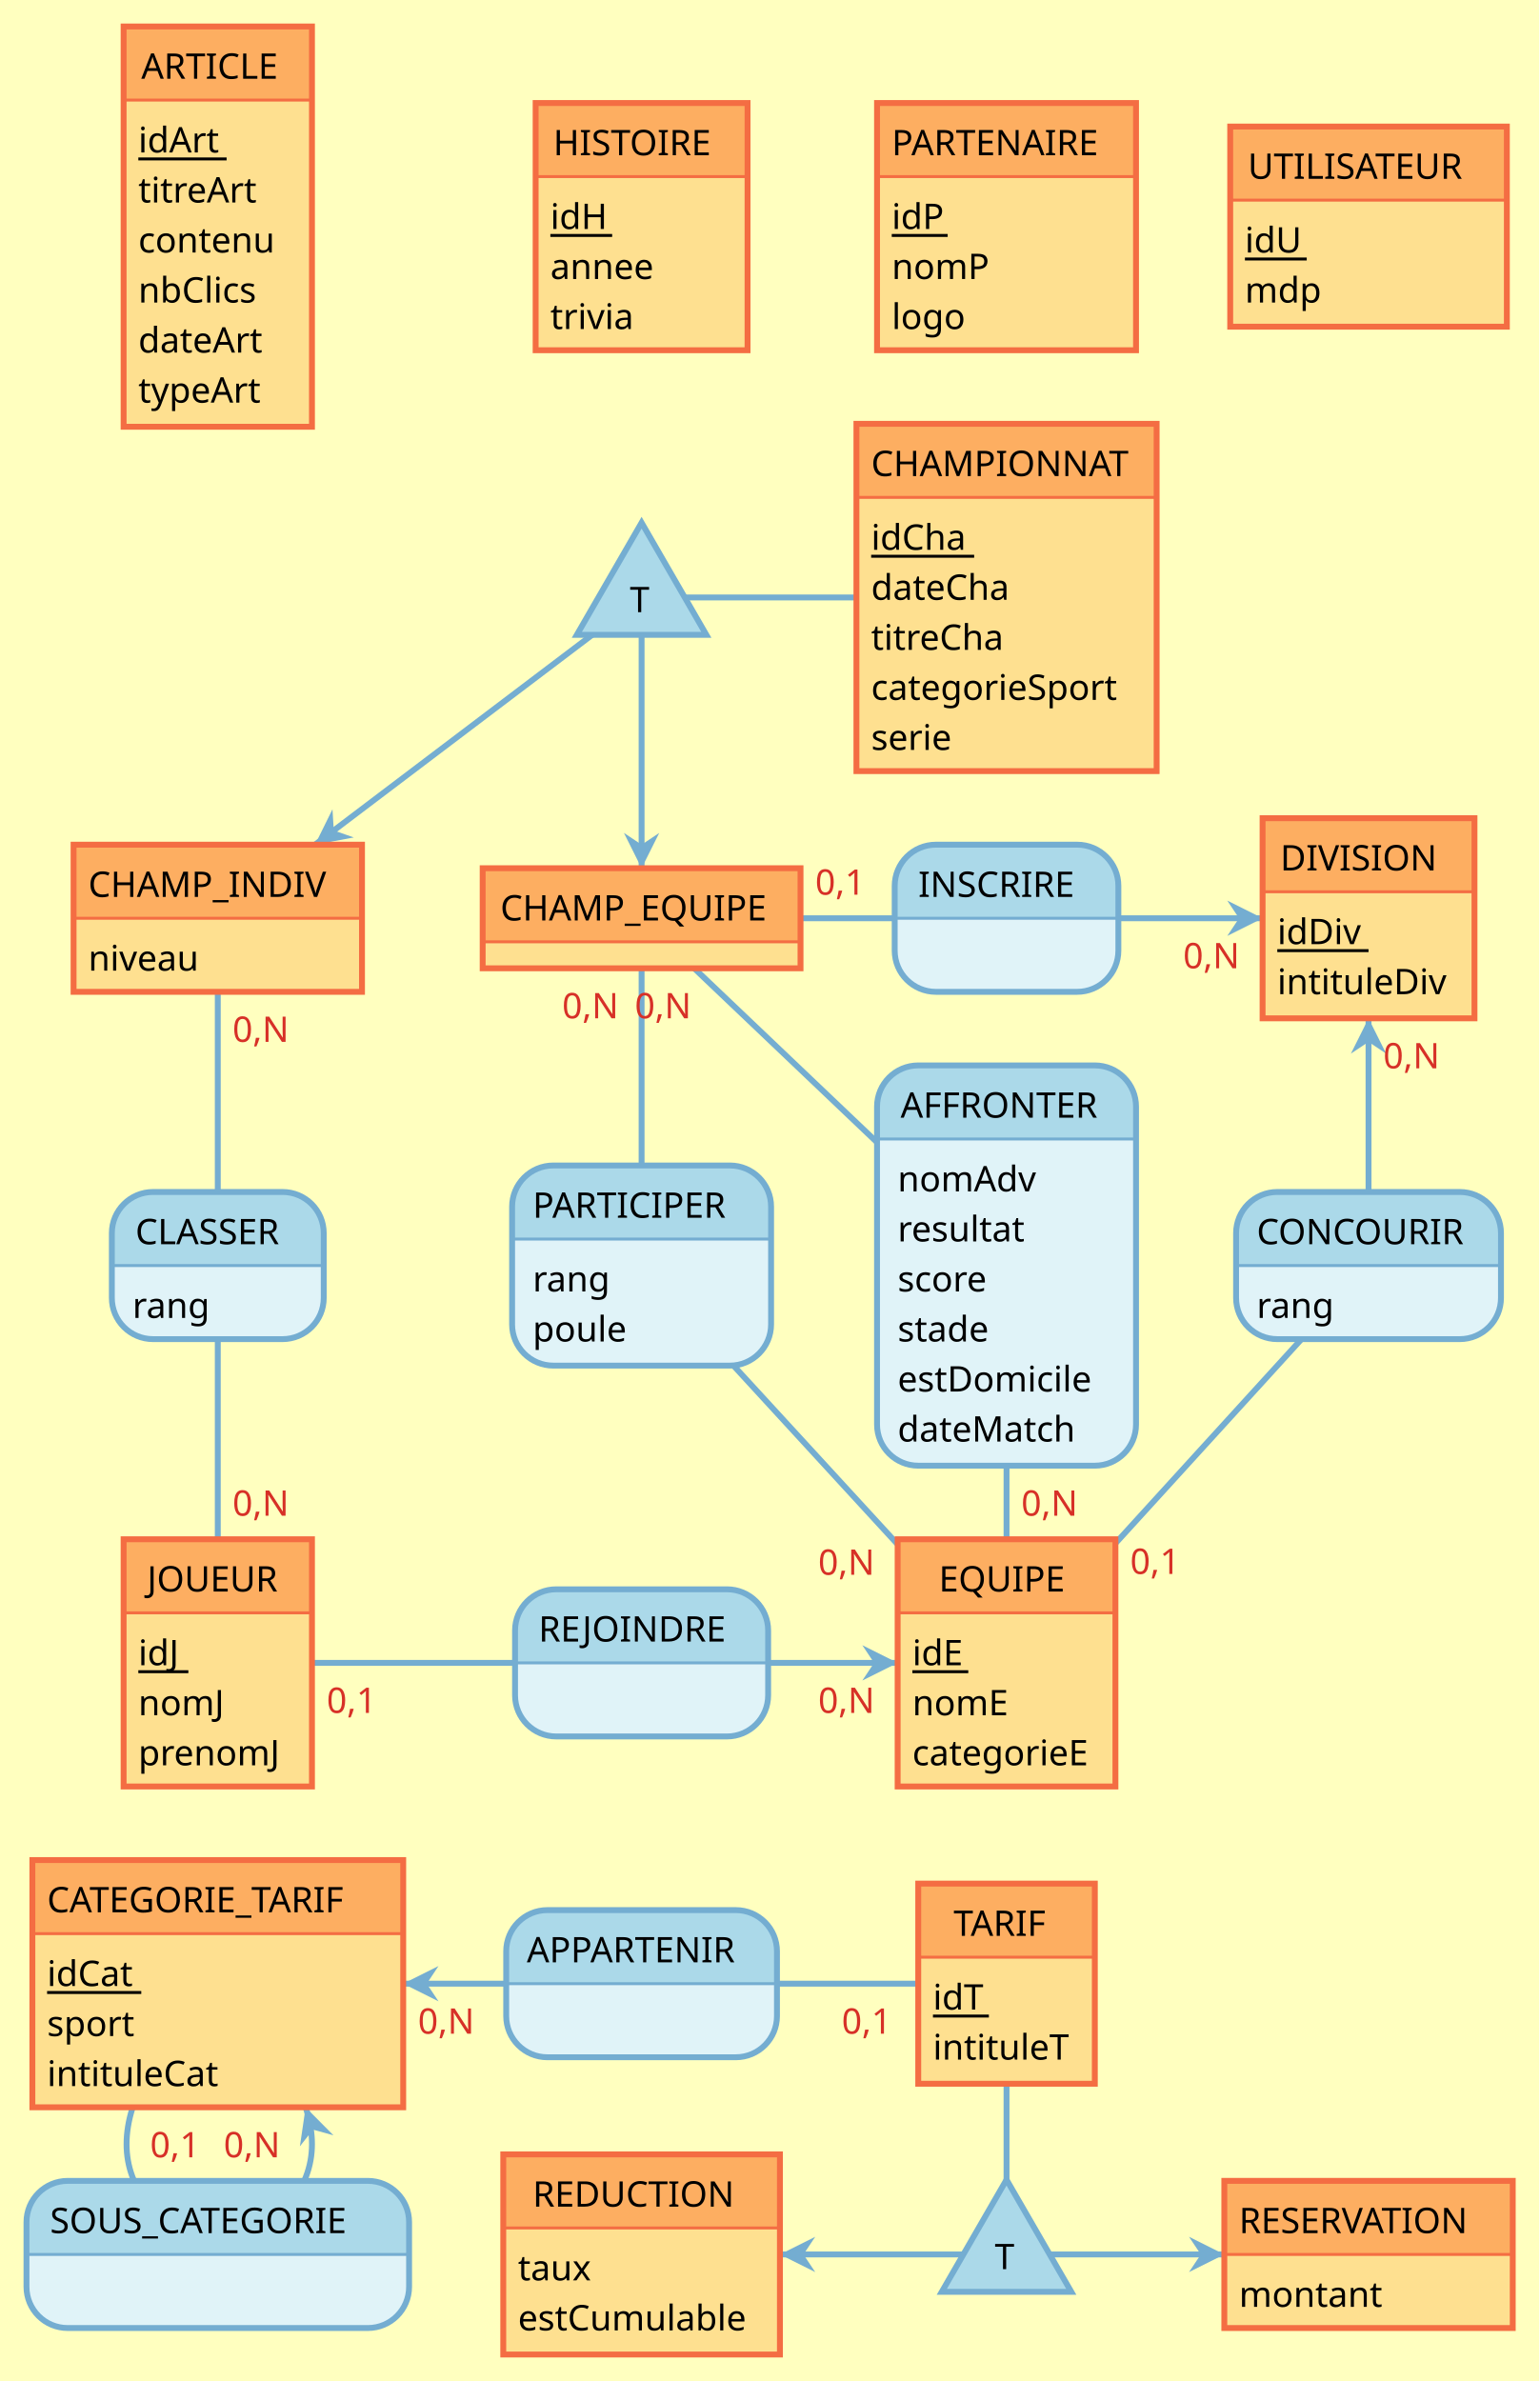
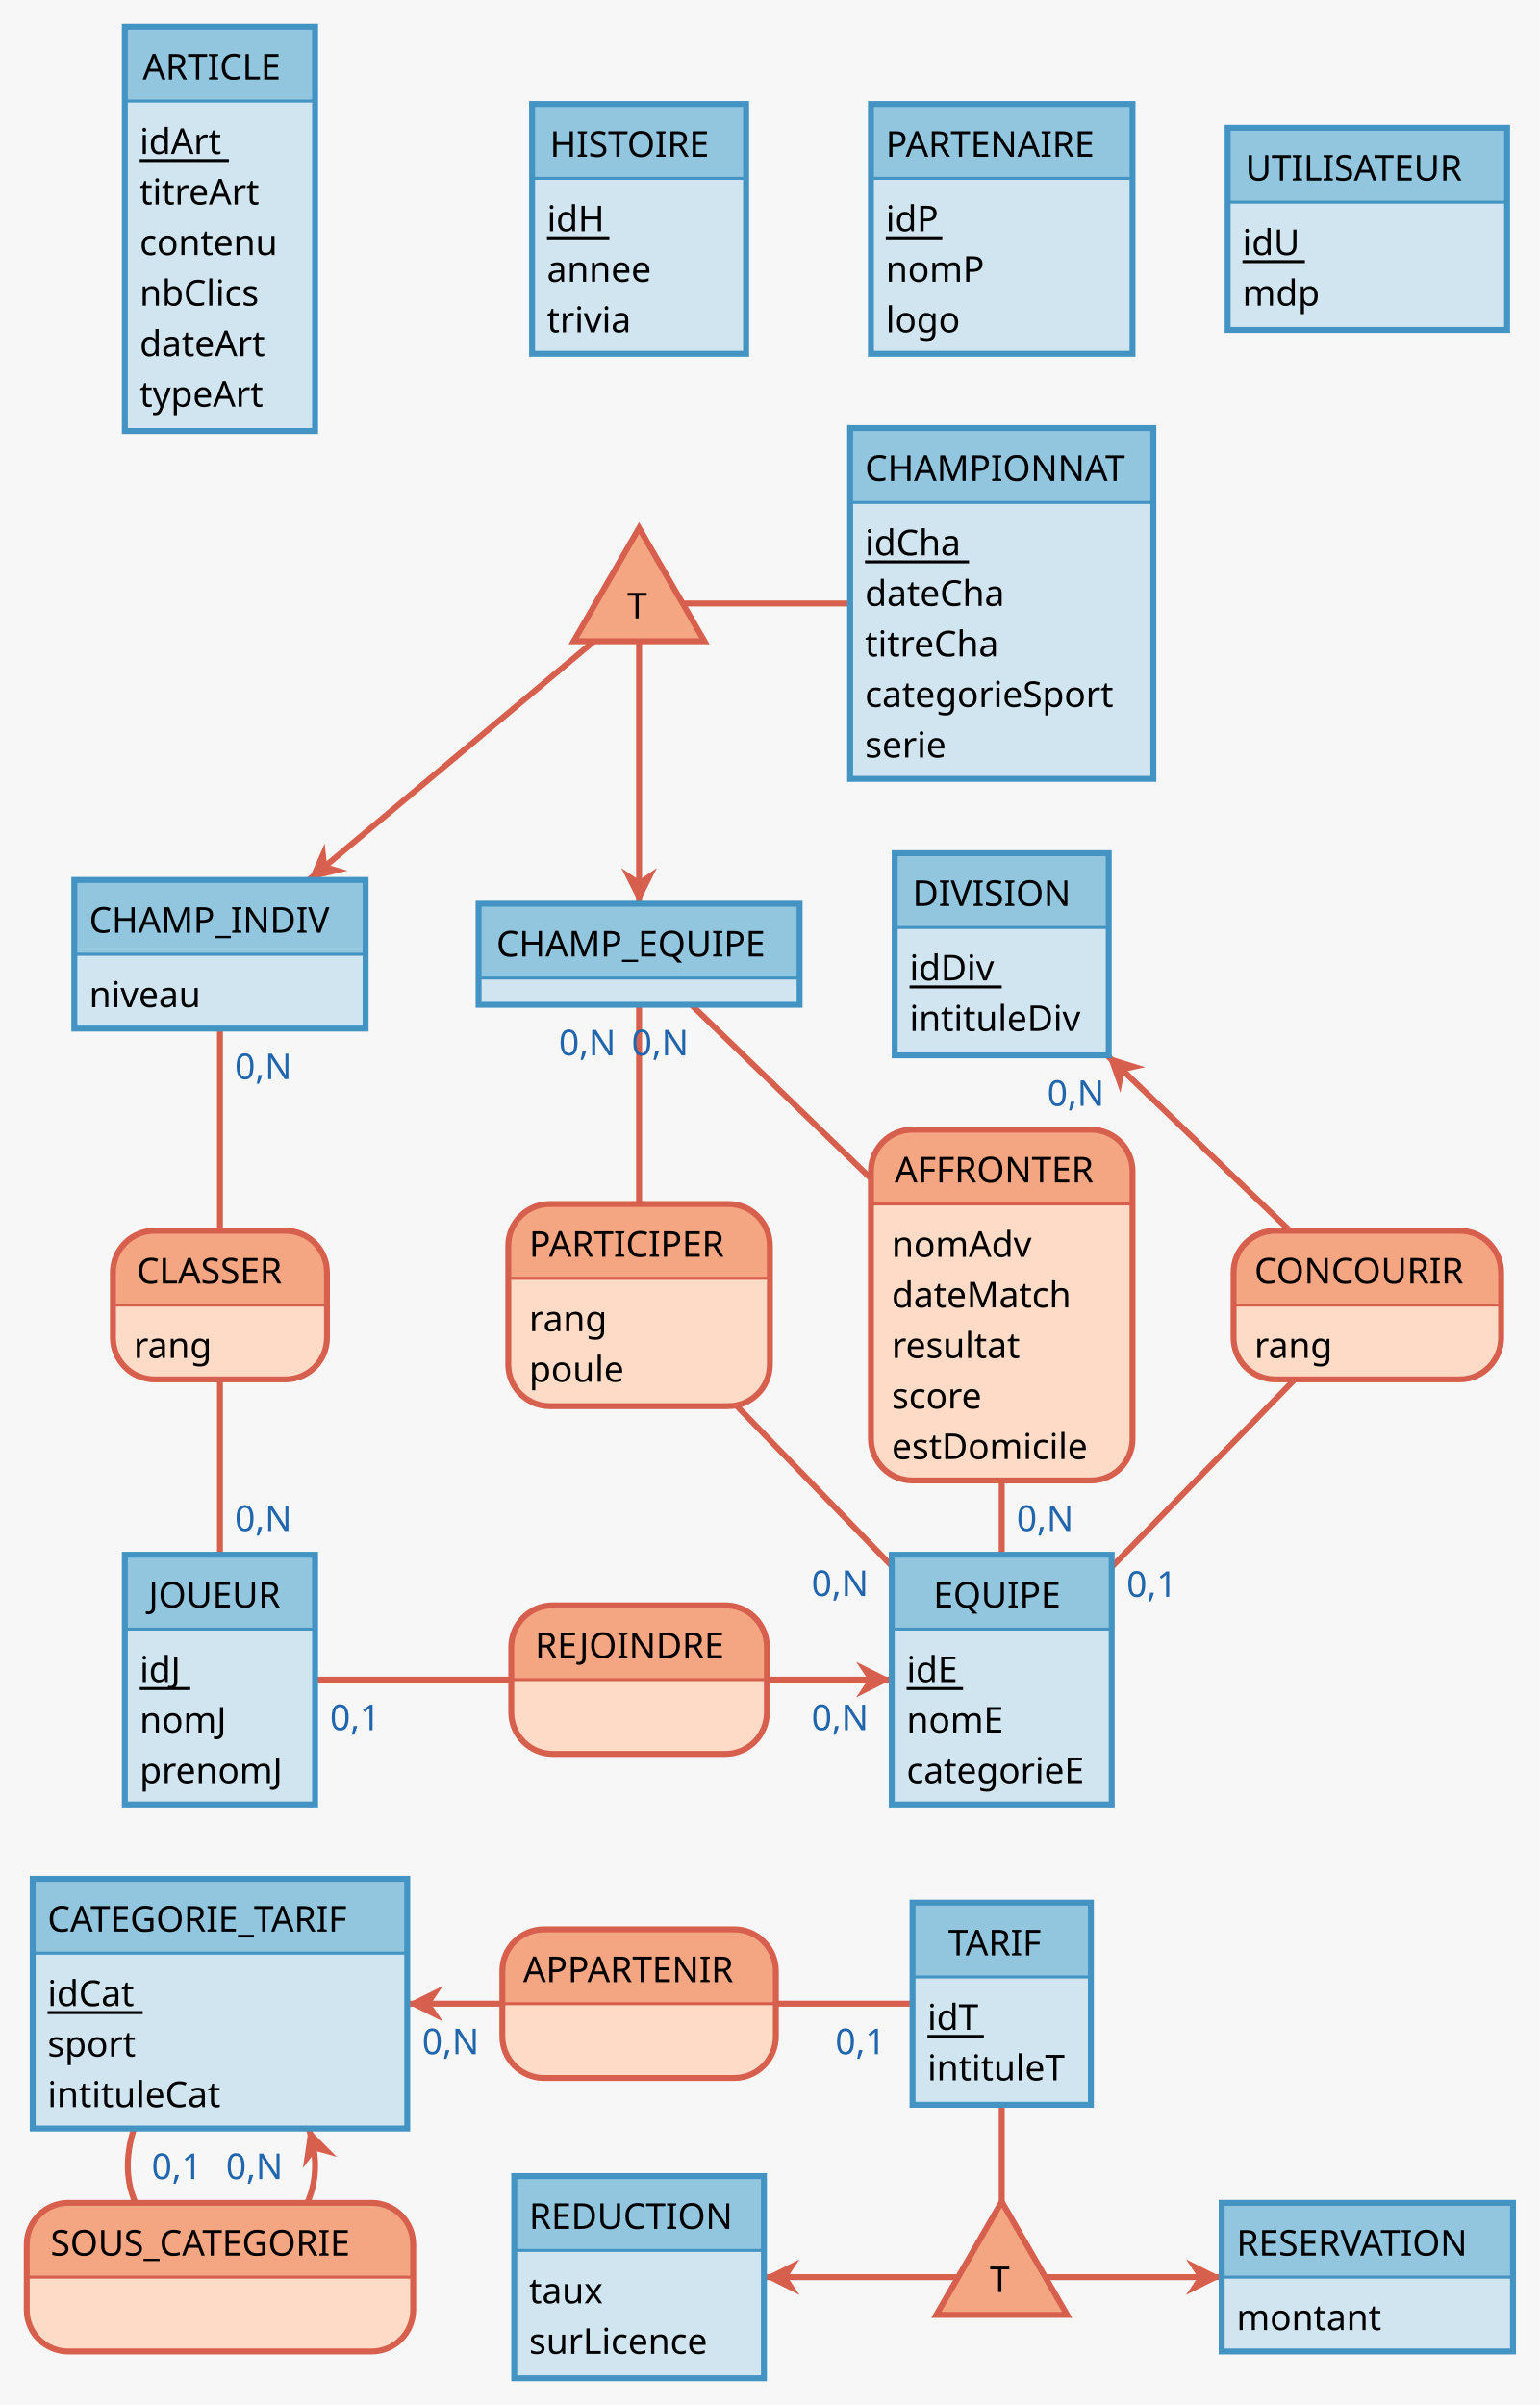
- <svg xmlns="http://www.w3.org/2000/svg" width="523" height="809" viewBox="0 0 523 809">
-   <rect x="0" y="0" width="523" height="809" fill="#ffffbf" stroke="none" stroke-width="0" />
-   <g>
-     <line x1="342" y1="203" x2="218" y2="203" stroke="#74add1" stroke-width="2" />
-     <line x1="74" y1="312" x2="218" y2="203" stroke="#74add1" stroke-width="2" />
-     <polygon points="107.03 287 112.97 274.97 113.41 282.17 120.22 284.54" fill="#74add1" stroke-width="0" />
-     <line x1="218" y1="312" x2="218" y2="203" stroke="#74add1" stroke-width="2" />
-     <polygon points="218 295 212 283 218 287 224 283" fill="#74add1" stroke-width="0" />
-     <g>
-       <polygon points="218 177.6 196 215.7 240 215.7" stroke="#74add1" stroke-width="2" fill="#abd9e9" />
-       <text x="214" y="208" fill="#000000" font-family="Verdana" font-size="12">T</text>
-     </g>
-   </g>
-   <g>
-     <line x1="342" y1="674" x2="342" y2="766" stroke="#74add1" stroke-width="2" />
-     <line x1="218" y1="766" x2="342" y2="766" stroke="#74add1" stroke-width="2" />
-     <polygon points="265 766 277 760 273 766 277 772" fill="#74add1" stroke-width="0" />
-     <line x1="465" y1="766" x2="342" y2="766" stroke="#74add1" stroke-width="2" />
-     <polygon points="416 766 404 772 408 766 404 760" fill="#74add1" stroke-width="0" />
-     <g>
-       <polygon points="342 740.6 320 778.7 364 778.7" stroke="#74add1" stroke-width="2" fill="#abd9e9" />
-       <text x="338" y="771" fill="#000000" font-family="Verdana" font-size="12">T</text>
-     </g>
-   </g>
-   <g>
-     <line x1="218" y1="312" x2="342" y2="312" stroke="#74add1" stroke-width="2" />
-     <line x1="465" y1="312" x2="342" y2="312" stroke="#74add1" stroke-width="2" />
-     <polygon points="429 312 417 318 421 312 417 306" fill="#74add1" stroke-width="0" />
-     <g>
-       <path d="M366 287 a14 14 90 0 1 14 14 V312 h-76 V301 a14 14 90 0 1 14 -14" fill="#abd9e9" stroke="#abd9e9" stroke-width="0" />
-       <path d="M380 312 v11 a14 14 90 0 1 -14 14 H318 a14 14 90 0 1 -14 -14 V312 H76" fill="#e0f3f8" stroke="#e0f3f8" stroke-width="0" />
-       <rect x="304" y="287" width="76" height="50" fill="none" rx="14" stroke="#74add1" stroke-width="2" />
-       <line x1="304" y1="312" x2="380" y2="312" stroke="#74add1" stroke-width="1" />
-       <text x="312" y="304.75" fill="#000000" font-family="Verdana" font-size="12">INSCRIRE</text>
-     </g>
-     <text x="277" y="304" fill="#d73027" font-family="Verdana" font-size="12">0,1</text>
-     <text x="402" y="329" fill="#d73027" font-family="Verdana" font-size="12">0,N</text>
-   </g>
-   <g>
-     <line x1="74" y1="312" x2="74" y2="430" stroke="#74add1" stroke-width="2" />
-     <line x1="74" y1="565" x2="74" y2="430" stroke="#74add1" stroke-width="2" />
-     <g>
-       <path d="M96 405 a14 14 90 0 1 14 14 V430 h-72 V419 a14 14 90 0 1 14 -14" fill="#abd9e9" stroke="#abd9e9" stroke-width="0" />
-       <path d="M110 430 v11 a14 14 90 0 1 -14 14 H52 a14 14 90 0 1 -14 -14 V430 H72" fill="#e0f3f8" stroke="#e0f3f8" stroke-width="0" />
-       <rect x="38" y="405" width="72" height="50" fill="none" rx="14" stroke="#74add1" stroke-width="2" />
-       <line x1="38" y1="430" x2="110" y2="430" stroke="#74add1" stroke-width="1" />
-       <text x="46" y="422.75" fill="#000000" font-family="Verdana" font-size="12">CLASSER</text>
-       <text x="45" y="447.8" fill="#000000" font-family="Verdana" font-size="12">rang</text>
-     </g>
-     <text x="79" y="354" fill="#d73027" font-family="Verdana" font-size="12">0,N</text>
-     <text x="79" y="515" fill="#d73027" font-family="Verdana" font-size="12">0,N</text>
-   </g>
-   <g>
-     <line x1="218" y1="312" x2="218" y2="430" stroke="#74add1" stroke-width="2" />
-     <line x1="342" y1="565" x2="218" y2="430" stroke="#74add1" stroke-width="2" />
-     <g>
-       <path d="M248 396 a14 14 90 0 1 14 14 V421 h-88 V410 a14 14 90 0 1 14 -14" fill="#abd9e9" stroke="#abd9e9" stroke-width="0" />
-       <path d="M262 421 v29 a14 14 90 0 1 -14 14 H188 a14 14 90 0 1 -14 -14 V421 H88" fill="#e0f3f8" stroke="#e0f3f8" stroke-width="0" />
-       <rect x="174" y="396" width="88" height="68" fill="none" rx="14" stroke="#74add1" stroke-width="2" />
-       <line x1="174" y1="421" x2="262" y2="421" stroke="#74add1" stroke-width="1" />
-       <text x="181" y="413.75" fill="#000000" font-family="Verdana" font-size="12">PARTICIPER</text>
-       <text x="181" y="438.8" fill="#000000" font-family="Verdana" font-size="12">rang</text>
-       <text x="181" y="455.8" fill="#000000" font-family="Verdana" font-size="12">poule</text>
-     </g>
-     <text x="191" y="346" fill="#d73027" font-family="Verdana" font-size="12">0,N</text>
-     <text x="278" y="535.07" fill="#d73027" font-family="Verdana" font-size="12">0,N</text>
-   </g>
-   <g>
-     <line x1="218" y1="312" x2="342" y2="430" stroke="#74add1" stroke-width="2" />
-     <line x1="342" y1="565" x2="342" y2="430" stroke="#74add1" stroke-width="2" />
-     <g>
-       <path d="M372 362 a14 14 90 0 1 14 14 V387 h-88 V376 a14 14 90 0 1 14 -14" fill="#abd9e9" stroke="#abd9e9" stroke-width="0" />
-       <path d="M386 387 v97 a14 14 90 0 1 -14 14 H312 a14 14 90 0 1 -14 -14 V387 H88" fill="#e0f3f8" stroke="#e0f3f8" stroke-width="0" />
-       <rect x="298" y="362" width="88" height="136" fill="none" rx="14" stroke="#74add1" stroke-width="2" />
-       <line x1="298" y1="387" x2="386" y2="387" stroke="#74add1" stroke-width="1" />
-       <text x="306" y="379.75" fill="#000000" font-family="Verdana" font-size="12">AFFRONTER</text>
-       <text x="305" y="404.8" fill="#000000" font-family="Verdana" font-size="12">nomAdv</text>
-       <text x="305" y="421.8" fill="#000000" font-family="Verdana" font-size="12">resultat</text>
-       <text x="305" y="438.8" fill="#000000" font-family="Verdana" font-size="12">score</text>
-       <text x="305" y="455.8" fill="#000000" font-family="Verdana" font-size="12">stade</text>
-       <text x="305" y="472.8" fill="#000000" font-family="Verdana" font-size="12">estDomicile</text>
-       <text x="305" y="489.8" fill="#000000" font-family="Verdana" font-size="12">dateMatch</text>
-     </g>
-     <text x="215.69" y="346" fill="#d73027" font-family="Verdana" font-size="12">0,N</text>
-     <text x="347" y="515" fill="#d73027" font-family="Verdana" font-size="12">0,N</text>
-   </g>
-   <g>
-     <line x1="342" y1="565" x2="465" y2="430" stroke="#74add1" stroke-width="2" />
-     <line x1="465" y1="312" x2="465" y2="430" stroke="#74add1" stroke-width="2" />
-     <polygon points="465 346 471 358 465 354 459 358" fill="#74add1" stroke-width="0" />
-     <g>
-       <path d="M496 405 a14 14 90 0 1 14 14 V430 h-90 V419 a14 14 90 0 1 14 -14" fill="#abd9e9" stroke="#abd9e9" stroke-width="0" />
-       <path d="M510 430 v11 a14 14 90 0 1 -14 14 H434 a14 14 90 0 1 -14 -14 V430 H90" fill="#e0f3f8" stroke="#e0f3f8" stroke-width="0" />
-       <rect x="420" y="405" width="90" height="50" fill="none" rx="14" stroke="#74add1" stroke-width="2" />
-       <line x1="420" y1="430" x2="510" y2="430" stroke="#74add1" stroke-width="1" />
-       <text x="427" y="422.75" fill="#000000" font-family="Verdana" font-size="12">CONCOURIR</text>
-       <text x="427" y="447.8" fill="#000000" font-family="Verdana" font-size="12">rang</text>
-     </g>
-     <text x="384" y="534.78" fill="#d73027" font-family="Verdana" font-size="12">0,1</text>
-     <text x="470" y="363" fill="#d73027" font-family="Verdana" font-size="12">0,N</text>
-   </g>
-   <g>
-     <line x1="74" y1="565" x2="218" y2="565" stroke="#74add1" stroke-width="2" />
-     <line x1="342" y1="565" x2="218" y2="565" stroke="#74add1" stroke-width="2" />
-     <polygon points="305 565 293 571 297 565 293 559" fill="#74add1" stroke-width="0" />
-     <g>
-       <path d="M247 540 a14 14 90 0 1 14 14 V565 h-86 V554 a14 14 90 0 1 14 -14" fill="#abd9e9" stroke="#abd9e9" stroke-width="0" />
-       <path d="M261 565 v11 a14 14 90 0 1 -14 14 H189 a14 14 90 0 1 -14 -14 V565 H86" fill="#e0f3f8" stroke="#e0f3f8" stroke-width="0" />
-       <rect x="175" y="540" width="86" height="50" fill="none" rx="14" stroke="#74add1" stroke-width="2" />
-       <line x1="175" y1="565" x2="261" y2="565" stroke="#74add1" stroke-width="1" />
-       <text x="183" y="557.75" fill="#000000" font-family="Verdana" font-size="12">REJOINDRE</text>
-     </g>
-     <text x="111" y="582" fill="#d73027" font-family="Verdana" font-size="12">0,1</text>
-     <text x="278" y="582" fill="#d73027" font-family="Verdana" font-size="12">0,N</text>
-   </g>
-   <g>
-     <line x1="74" y1="674" x2="218" y2="674" stroke="#74add1" stroke-width="2" />
-     <polygon points="137 674 149 668 145 674 149 680" fill="#74add1" stroke-width="0" />
-     <line x1="342" y1="674" x2="218" y2="674" stroke="#74add1" stroke-width="2" />
-     <g>
-       <path d="M250 649 a14 14 90 0 1 14 14 V674 h-92 V663 a14 14 90 0 1 14 -14" fill="#abd9e9" stroke="#abd9e9" stroke-width="0" />
-       <path d="M264 674 v11 a14 14 90 0 1 -14 14 H186 a14 14 90 0 1 -14 -14 V674 H92" fill="#e0f3f8" stroke="#e0f3f8" stroke-width="0" />
-       <rect x="172" y="649" width="92" height="50" fill="none" rx="14" stroke="#74add1" stroke-width="2" />
-       <line x1="172" y1="674" x2="264" y2="674" stroke="#74add1" stroke-width="1" />
-       <text x="179" y="666.75" fill="#000000" font-family="Verdana" font-size="12">APPARTENIR</text>
-     </g>
-     <text x="142" y="691" fill="#d73027" font-family="Verdana" font-size="12">0,N</text>
-     <text x="286" y="691" fill="#d73027" font-family="Verdana" font-size="12">0,1</text>
-   </g>
-   <g>
-     <path d="M74 674 C116.67 716 116.67 746.67 74 766" fill="none" stroke="#74add1" stroke-width="2" />
-     <polygon points="103.85 716.0 113.3 725.52 106.35 723.59 101.9 729.27" fill="#74add1" stroke-width="0" />
-     <path d="M74 674 C32.67 716 32.67 746.67 74 766" fill="none" stroke="#74add1" stroke-width="2" />
-     <g>
-       <path d="M125 741 a14 14 90 0 1 14 14 V766 h-130 V755 a14 14 90 0 1 14 -14" fill="#abd9e9" stroke="#abd9e9" stroke-width="0" />
-       <path d="M139 766 v11 a14 14 90 0 1 -14 14 H23 a14 14 90 0 1 -14 -14 V766 H130" fill="#e0f3f8" stroke="#e0f3f8" stroke-width="0" />
-       <rect x="9" y="741" width="130" height="50" fill="none" rx="14" stroke="#74add1" stroke-width="2" />
-       <line x1="9" y1="766" x2="139" y2="766" stroke="#74add1" stroke-width="1" />
+ <svg xmlns="http://www.w3.org/2000/svg" width="518" height="809" viewBox="0 0 518 809">
+   <rect x="0" y="0" width="518" height="809" fill="#f7f7f7" stroke="none" stroke-width="0" />
+   <g>
+     <line x1="337" y1="203" x2="215" y2="203" stroke="#d6604d" stroke-width="2" />
+     <line x1="74" y1="321" x2="215" y2="203" stroke="#d6604d" stroke-width="2" />
+     <polygon points="103.87 296 109.22 283.7 110.01 290.87 116.93 292.9" fill="#d6604d" stroke-width="0" />
+     <line x1="215" y1="321" x2="215" y2="203" stroke="#d6604d" stroke-width="2" />
+     <polygon points="215 304 209 292 215 296 221 292" fill="#d6604d" stroke-width="0" />
+     <g>
+       <polygon points="215 177.6 193 215.7 237 215.7" stroke="#d6604d" stroke-width="2" fill="#f4a582" />
+       <text x="211" y="208" fill="#000000" font-family="Verdana" font-size="12">T</text>
+     </g>
+   </g>
+   <g>
+     <line x1="337" y1="674" x2="337" y2="766" stroke="#d6604d" stroke-width="2" />
+     <line x1="215" y1="766" x2="337" y2="766" stroke="#d6604d" stroke-width="2" />
+     <polygon points="257 766 269 760 265 766 269 772" fill="#d6604d" stroke-width="0" />
+     <line x1="460" y1="766" x2="337" y2="766" stroke="#d6604d" stroke-width="2" />
+     <polygon points="411 766 399 772 403 766 399 760" fill="#d6604d" stroke-width="0" />
+     <g>
+       <polygon points="337 740.6 315 778.7 359 778.7" stroke="#d6604d" stroke-width="2" fill="#f4a582" />
+       <text x="333" y="771" fill="#000000" font-family="Verdana" font-size="12">T</text>
+     </g>
+   </g>
+   <g>
+     <line x1="74" y1="321" x2="74" y2="439" stroke="#d6604d" stroke-width="2" />
+     <line x1="74" y1="565" x2="74" y2="439" stroke="#d6604d" stroke-width="2" />
+     <g>
+       <path d="M96 414 a14 14 90 0 1 14 14 V439 h-72 V428 a14 14 90 0 1 14 -14" fill="#f4a582" stroke="#f4a582" stroke-width="0" />
+       <path d="M110 439 v11 a14 14 90 0 1 -14 14 H52 a14 14 90 0 1 -14 -14 V439 H72" fill="#fddbc7" stroke="#fddbc7" stroke-width="0" />
+       <rect x="38" y="414" width="72" height="50" fill="none" rx="14" stroke="#d6604d" stroke-width="2" />
+       <line x1="38" y1="439" x2="110" y2="439" stroke="#d6604d" stroke-width="1" />
+       <text x="46" y="431.75" fill="#000000" font-family="Verdana" font-size="12">CLASSER</text>
+       <text x="45" y="456.8" fill="#000000" font-family="Verdana" font-size="12">rang</text>
+     </g>
+     <text x="79" y="363" fill="#2166ac" font-family="Verdana" font-size="12">0,N</text>
+     <text x="79" y="515" fill="#2166ac" font-family="Verdana" font-size="12">0,N</text>
+   </g>
+   <g>
+     <line x1="215" y1="321" x2="215" y2="439" stroke="#d6604d" stroke-width="2" />
+     <line x1="337" y1="565" x2="215" y2="439" stroke="#d6604d" stroke-width="2" />
+     <g>
+       <path d="M245 405 a14 14 90 0 1 14 14 V430 h-88 V419 a14 14 90 0 1 14 -14" fill="#f4a582" stroke="#f4a582" stroke-width="0" />
+       <path d="M259 430 v29 a14 14 90 0 1 -14 14 H185 a14 14 90 0 1 -14 -14 V430 H88" fill="#fddbc7" stroke="#fddbc7" stroke-width="0" />
+       <rect x="171" y="405" width="88" height="68" fill="none" rx="14" stroke="#d6604d" stroke-width="2" />
+       <line x1="171" y1="430" x2="259" y2="430" stroke="#d6604d" stroke-width="1" />
+       <text x="178" y="422.75" fill="#000000" font-family="Verdana" font-size="12">PARTICIPER</text>
+       <text x="178" y="447.8" fill="#000000" font-family="Verdana" font-size="12">rang</text>
+       <text x="178" y="464.8" fill="#000000" font-family="Verdana" font-size="12">poule</text>
+     </g>
+     <text x="188" y="355" fill="#2166ac" font-family="Verdana" font-size="12">0,N</text>
+     <text x="273" y="536.88" fill="#2166ac" font-family="Verdana" font-size="12">0,N</text>
+   </g>
+   <g>
+     <line x1="215" y1="321" x2="337" y2="439" stroke="#d6604d" stroke-width="2" />
+     <line x1="337" y1="565" x2="337" y2="439" stroke="#d6604d" stroke-width="2" />
+     <g>
+       <path d="M367 380 a14 14 90 0 1 14 14 V405 h-88 V394 a14 14 90 0 1 14 -14" fill="#f4a582" stroke="#f4a582" stroke-width="0" />
+       <path d="M381 405 v79 a14 14 90 0 1 -14 14 H307 a14 14 90 0 1 -14 -14 V405 H88" fill="#fddbc7" stroke="#fddbc7" stroke-width="0" />
+       <rect x="293" y="380" width="88" height="118" fill="none" rx="14" stroke="#d6604d" stroke-width="2" />
+       <line x1="293" y1="405" x2="381" y2="405" stroke="#d6604d" stroke-width="1" />
+       <text x="301" y="397.75" fill="#000000" font-family="Verdana" font-size="12">AFFRONTER</text>
+       <text x="300" y="422.8" fill="#000000" font-family="Verdana" font-size="12">nomAdv</text>
+       <text x="300" y="439.8" fill="#000000" font-family="Verdana" font-size="12">dateMatch</text>
+       <text x="300" y="456.8" fill="#000000" font-family="Verdana" font-size="12">resultat</text>
+       <text x="300" y="473.8" fill="#000000" font-family="Verdana" font-size="12">score</text>
+       <text x="300" y="490.8" fill="#000000" font-family="Verdana" font-size="12">estDomicile</text>
+     </g>
+     <text x="212.48" y="355" fill="#2166ac" font-family="Verdana" font-size="12">0,N</text>
+     <text x="342" y="515" fill="#2166ac" font-family="Verdana" font-size="12">0,N</text>
+   </g>
+   <g>
+     <line x1="337" y1="565" x2="460" y2="439" stroke="#d6604d" stroke-width="2" />
+     <line x1="337" y1="321" x2="460" y2="439" stroke="#d6604d" stroke-width="2" />
+     <polygon points="372.44 355 385.25 358.98 378.21 360.54 376.95 367.64" fill="#d6604d" stroke-width="0" />
+     <g>
+       <path d="M491 414 a14 14 90 0 1 14 14 V439 h-90 V428 a14 14 90 0 1 14 -14" fill="#f4a582" stroke="#f4a582" stroke-width="0" />
+       <path d="M505 439 v11 a14 14 90 0 1 -14 14 H429 a14 14 90 0 1 -14 -14 V439 H90" fill="#fddbc7" stroke="#fddbc7" stroke-width="0" />
+       <rect x="415" y="414" width="90" height="50" fill="none" rx="14" stroke="#d6604d" stroke-width="2" />
+       <line x1="415" y1="439" x2="505" y2="439" stroke="#d6604d" stroke-width="1" />
+       <text x="422" y="431.75" fill="#000000" font-family="Verdana" font-size="12">CONCOURIR</text>
+       <text x="422" y="456.8" fill="#000000" font-family="Verdana" font-size="12">rang</text>
+     </g>
+     <text x="379" y="537.15" fill="#2166ac" font-family="Verdana" font-size="12">0,1</text>
+     <text x="352.3" y="372" fill="#2166ac" font-family="Verdana" font-size="12">0,N</text>
+   </g>
+   <g>
+     <line x1="74" y1="565" x2="215" y2="565" stroke="#d6604d" stroke-width="2" />
+     <line x1="337" y1="565" x2="215" y2="565" stroke="#d6604d" stroke-width="2" />
+     <polygon points="300 565 288 571 292 565 288 559" fill="#d6604d" stroke-width="0" />
+     <g>
+       <path d="M244 540 a14 14 90 0 1 14 14 V565 h-86 V554 a14 14 90 0 1 14 -14" fill="#f4a582" stroke="#f4a582" stroke-width="0" />
+       <path d="M258 565 v11 a14 14 90 0 1 -14 14 H186 a14 14 90 0 1 -14 -14 V565 H86" fill="#fddbc7" stroke="#fddbc7" stroke-width="0" />
+       <rect x="172" y="540" width="86" height="50" fill="none" rx="14" stroke="#d6604d" stroke-width="2" />
+       <line x1="172" y1="565" x2="258" y2="565" stroke="#d6604d" stroke-width="1" />
+       <text x="180" y="557.75" fill="#000000" font-family="Verdana" font-size="12">REJOINDRE</text>
+     </g>
+     <text x="111" y="582" fill="#2166ac" font-family="Verdana" font-size="12">0,1</text>
+     <text x="273" y="582" fill="#2166ac" font-family="Verdana" font-size="12">0,N</text>
+   </g>
+   <g>
+     <line x1="74" y1="674" x2="215" y2="674" stroke="#d6604d" stroke-width="2" />
+     <polygon points="137 674 149 668 145 674 149 680" fill="#d6604d" stroke-width="0" />
+     <line x1="337" y1="674" x2="215" y2="674" stroke="#d6604d" stroke-width="2" />
+     <g>
+       <path d="M247 649 a14 14 90 0 1 14 14 V674 h-92 V663 a14 14 90 0 1 14 -14" fill="#f4a582" stroke="#f4a582" stroke-width="0" />
+       <path d="M261 674 v11 a14 14 90 0 1 -14 14 H183 a14 14 90 0 1 -14 -14 V674 H92" fill="#fddbc7" stroke="#fddbc7" stroke-width="0" />
+       <rect x="169" y="649" width="92" height="50" fill="none" rx="14" stroke="#d6604d" stroke-width="2" />
+       <line x1="169" y1="674" x2="261" y2="674" stroke="#d6604d" stroke-width="1" />
+       <text x="176" y="666.75" fill="#000000" font-family="Verdana" font-size="12">APPARTENIR</text>
+     </g>
+     <text x="142" y="691" fill="#2166ac" font-family="Verdana" font-size="12">0,N</text>
+     <text x="281" y="691" fill="#2166ac" font-family="Verdana" font-size="12">0,1</text>
+   </g>
+   <g>
+     <path d="M74 674 C116.67 716 116.67 746.67 74 766" fill="none" stroke="#d6604d" stroke-width="2" />
+     <polygon points="103.85 716.0 113.3 725.52 106.35 723.59 101.9 729.27" fill="#d6604d" stroke-width="0" />
+     <path d="M74 674 C32.67 716 32.67 746.67 74 766" fill="none" stroke="#d6604d" stroke-width="2" />
+     <g>
+       <path d="M125 741 a14 14 90 0 1 14 14 V766 h-130 V755 a14 14 90 0 1 14 -14" fill="#f4a582" stroke="#f4a582" stroke-width="0" />
+       <path d="M139 766 v11 a14 14 90 0 1 -14 14 H23 a14 14 90 0 1 -14 -14 V766 H130" fill="#fddbc7" stroke="#fddbc7" stroke-width="0" />
+       <rect x="9" y="741" width="130" height="50" fill="none" rx="14" stroke="#d6604d" stroke-width="2" />
+       <line x1="9" y1="766" x2="139" y2="766" stroke="#d6604d" stroke-width="1" />
      <text x="17" y="758.75" fill="#000000" font-family="Verdana" font-size="12">SOUS_CATEGORIE</text>
    </g>
-     <text x="76" y="733" fill="#d73027" font-family="Verdana" font-size="12">0,N</text>
-     <text x="51" y="733" fill="#d73027" font-family="Verdana" font-size="12">0,1</text>
-   </g>
-   <g>
-     <g>
-       <rect x="42" y="9" width="64" height="25" fill="#fdae61" stroke="none" stroke-width="0" opacity="1" />
-       <rect x="42" y="34" width="64" height="111" fill="#fee090" stroke="none" stroke-width="0" opacity="1" />
-       <rect x="42" y="9" width="64" height="136" fill="none" stroke="#f46d43" stroke-width="2" opacity="1" />
-       <line x1="42" y1="34" x2="106" y2="34" stroke="#f46d43" stroke-width="1" />
+     <text x="76" y="733" fill="#2166ac" font-family="Verdana" font-size="12">0,N</text>
+     <text x="51" y="733" fill="#2166ac" font-family="Verdana" font-size="12">0,1</text>
+   </g>
+   <g>
+     <g>
+       <rect x="42" y="9" width="64" height="25" fill="#92c5de" stroke="none" stroke-width="0" opacity="1" />
+       <rect x="42" y="34" width="64" height="111" fill="#d1e5f0" stroke="none" stroke-width="0" opacity="1" />
+       <rect x="42" y="9" width="64" height="136" fill="none" stroke="#4393c3" stroke-width="2" opacity="1" />
+       <line x1="42" y1="34" x2="106" y2="34" stroke="#4393c3" stroke-width="1" />
    </g>
    <text x="48" y="26.75" fill="#000000" font-family="Verdana" font-size="12">ARTICLE</text>
    <text x="47" y="51.8" fill="#000000" font-family="Verdana" font-size="12">idArt</text>
    <line x1="47" y1="54" x2="77" y2="54" stroke="#000000" stroke-width="1" />
    <text x="47" y="68.8" fill="#000000" font-family="Verdana" font-size="12">titreArt</text>
    <text x="47" y="85.8" fill="#000000" font-family="Verdana" font-size="12">contenu</text>
    <text x="47" y="102.8" fill="#000000" font-family="Verdana" font-size="12">nbClics</text>
    <text x="47" y="119.8" fill="#000000" font-family="Verdana" font-size="12">dateArt</text>
    <text x="47" y="136.8" fill="#000000" font-family="Verdana" font-size="12">typeArt</text>
  </g>
  <g>
    <g>
-       <rect x="182" y="35" width="72" height="25" fill="#fdae61" stroke="none" stroke-width="0" opacity="1" />
-       <rect x="182" y="60" width="72" height="59" fill="#fee090" stroke="none" stroke-width="0" opacity="1" />
-       <rect x="182" y="35" width="72" height="84" fill="none" stroke="#f46d43" stroke-width="2" opacity="1" />
-       <line x1="182" y1="60" x2="254" y2="60" stroke="#f46d43" stroke-width="1" />
-     </g>
-     <text x="188" y="52.75" fill="#000000" font-family="Verdana" font-size="12">HISTOIRE</text>
-     <text x="187" y="77.8" fill="#000000" font-family="Verdana" font-size="12">idH</text>
-     <line x1="187" y1="80" x2="208" y2="80" stroke="#000000" stroke-width="1" />
-     <text x="187" y="94.8" fill="#000000" font-family="Verdana" font-size="12">annee</text>
-     <text x="187" y="111.8" fill="#000000" font-family="Verdana" font-size="12">trivia</text>
-   </g>
-   <g>
-     <g>
-       <rect x="298" y="35" width="88" height="25" fill="#fdae61" stroke="none" stroke-width="0" opacity="1" />
-       <rect x="298" y="60" width="88" height="59" fill="#fee090" stroke="none" stroke-width="0" opacity="1" />
-       <rect x="298" y="35" width="88" height="84" fill="none" stroke="#f46d43" stroke-width="2" opacity="1" />
-       <line x1="298" y1="60" x2="386" y2="60" stroke="#f46d43" stroke-width="1" />
-     </g>
-     <text x="303" y="52.75" fill="#000000" font-family="Verdana" font-size="12">PARTENAIRE</text>
-     <text x="303" y="77.8" fill="#000000" font-family="Verdana" font-size="12">idP</text>
-     <line x1="303" y1="80" x2="322" y2="80" stroke="#000000" stroke-width="1" />
-     <text x="303" y="94.8" fill="#000000" font-family="Verdana" font-size="12">nomP</text>
-     <text x="303" y="111.8" fill="#000000" font-family="Verdana" font-size="12">logo</text>
-   </g>
-   <g>
-     <g>
-       <rect x="418" y="43" width="94" height="25" fill="#fdae61" stroke="none" stroke-width="0" opacity="1" />
-       <rect x="418" y="68" width="94" height="43" fill="#fee090" stroke="none" stroke-width="0" opacity="1" />
-       <rect x="418" y="43" width="94" height="68" fill="none" stroke="#f46d43" stroke-width="2" opacity="1" />
-       <line x1="418" y1="68" x2="512" y2="68" stroke="#f46d43" stroke-width="1" />
-     </g>
-     <text x="424" y="60.75" fill="#000000" font-family="Verdana" font-size="12">UTILISATEUR</text>
-     <text x="423" y="85.8" fill="#000000" font-family="Verdana" font-size="12">idU</text>
-     <line x1="423" y1="88" x2="444" y2="88" stroke="#000000" stroke-width="1" />
-     <text x="423" y="102.8" fill="#000000" font-family="Verdana" font-size="12">mdp</text>
-   </g>
-   <g>
-     <g>
-       <rect x="291" y="144" width="102" height="25" fill="#fdae61" stroke="none" stroke-width="0" opacity="1" />
-       <rect x="291" y="169" width="102" height="93" fill="#fee090" stroke="none" stroke-width="0" opacity="1" />
-       <rect x="291" y="144" width="102" height="118" fill="none" stroke="#f46d43" stroke-width="2" opacity="1" />
-       <line x1="291" y1="169" x2="393" y2="169" stroke="#f46d43" stroke-width="1" />
-     </g>
-     <text x="296" y="161.75" fill="#000000" font-family="Verdana" font-size="12">CHAMPIONNAT</text>
-     <text x="296" y="186.8" fill="#000000" font-family="Verdana" font-size="12">idCha</text>
-     <line x1="296" y1="189" x2="331" y2="189" stroke="#000000" stroke-width="1" />
-     <text x="296" y="203.8" fill="#000000" font-family="Verdana" font-size="12">dateCha</text>
-     <text x="296" y="220.8" fill="#000000" font-family="Verdana" font-size="12">titreCha</text>
-     <text x="296" y="237.8" fill="#000000" font-family="Verdana" font-size="12">categorieSport</text>
-     <text x="296" y="254.8" fill="#000000" font-family="Verdana" font-size="12">serie</text>
-   </g>
-   <g>
-     <g>
-       <rect x="25" y="287" width="98" height="25" fill="#fdae61" stroke="none" stroke-width="0" opacity="1" />
-       <rect x="25" y="312" width="98" height="25" fill="#fee090" stroke="none" stroke-width="0" opacity="1" />
-       <rect x="25" y="287" width="98" height="50" fill="none" stroke="#f46d43" stroke-width="2" opacity="1" />
-       <line x1="25" y1="312" x2="123" y2="312" stroke="#f46d43" stroke-width="1" />
-     </g>
-     <text x="30" y="304.75" fill="#000000" font-family="Verdana" font-size="12">CHAMP_INDIV</text>
-     <text x="30" y="329.8" fill="#000000" font-family="Verdana" font-size="12">niveau</text>
-   </g>
-   <g>
-     <g>
-       <rect x="164" y="295" width="108" height="25" fill="#fdae61" stroke="none" stroke-width="0" opacity="1" />
-       <rect x="164" y="320" width="108" height="9" fill="#fee090" stroke="none" stroke-width="0" opacity="1" />
-       <rect x="164" y="295" width="108" height="34" fill="none" stroke="#f46d43" stroke-width="2" opacity="1" />
-       <line x1="164" y1="320" x2="272" y2="320" stroke="#f46d43" stroke-width="1" />
-     </g>
-     <text x="170" y="312.75" fill="#000000" font-family="Verdana" font-size="12">CHAMP_EQUIPE</text>
-   </g>
-   <g>
-     <g>
-       <rect x="429" y="278" width="72" height="25" fill="#fdae61" stroke="none" stroke-width="0" opacity="1" />
-       <rect x="429" y="303" width="72" height="43" fill="#fee090" stroke="none" stroke-width="0" opacity="1" />
-       <rect x="429" y="278" width="72" height="68" fill="none" stroke="#f46d43" stroke-width="2" opacity="1" />
-       <line x1="429" y1="303" x2="501" y2="303" stroke="#f46d43" stroke-width="1" />
-     </g>
-     <text x="435" y="295.75" fill="#000000" font-family="Verdana" font-size="12">DIVISION</text>
-     <text x="434" y="320.8" fill="#000000" font-family="Verdana" font-size="12">idDiv</text>
-     <line x1="434" y1="323" x2="465" y2="323" stroke="#000000" stroke-width="1" />
-     <text x="434" y="337.8" fill="#000000" font-family="Verdana" font-size="12">intituleDiv</text>
-   </g>
-   <g>
-     <g>
-       <rect x="42" y="523" width="64" height="25" fill="#fdae61" stroke="none" stroke-width="0" opacity="1" />
-       <rect x="42" y="548" width="64" height="59" fill="#fee090" stroke="none" stroke-width="0" opacity="1" />
-       <rect x="42" y="523" width="64" height="84" fill="none" stroke="#f46d43" stroke-width="2" opacity="1" />
-       <line x1="42" y1="548" x2="106" y2="548" stroke="#f46d43" stroke-width="1" />
+       <rect x="179" y="35" width="72" height="25" fill="#92c5de" stroke="none" stroke-width="0" opacity="1" />
+       <rect x="179" y="60" width="72" height="59" fill="#d1e5f0" stroke="none" stroke-width="0" opacity="1" />
+       <rect x="179" y="35" width="72" height="84" fill="none" stroke="#4393c3" stroke-width="2" opacity="1" />
+       <line x1="179" y1="60" x2="251" y2="60" stroke="#4393c3" stroke-width="1" />
+     </g>
+     <text x="185" y="52.75" fill="#000000" font-family="Verdana" font-size="12">HISTOIRE</text>
+     <text x="184" y="77.8" fill="#000000" font-family="Verdana" font-size="12">idH</text>
+     <line x1="184" y1="80" x2="205" y2="80" stroke="#000000" stroke-width="1" />
+     <text x="184" y="94.8" fill="#000000" font-family="Verdana" font-size="12">annee</text>
+     <text x="184" y="111.8" fill="#000000" font-family="Verdana" font-size="12">trivia</text>
+   </g>
+   <g>
+     <g>
+       <rect x="293" y="35" width="88" height="25" fill="#92c5de" stroke="none" stroke-width="0" opacity="1" />
+       <rect x="293" y="60" width="88" height="59" fill="#d1e5f0" stroke="none" stroke-width="0" opacity="1" />
+       <rect x="293" y="35" width="88" height="84" fill="none" stroke="#4393c3" stroke-width="2" opacity="1" />
+       <line x1="293" y1="60" x2="381" y2="60" stroke="#4393c3" stroke-width="1" />
+     </g>
+     <text x="298" y="52.75" fill="#000000" font-family="Verdana" font-size="12">PARTENAIRE</text>
+     <text x="298" y="77.8" fill="#000000" font-family="Verdana" font-size="12">idP</text>
+     <line x1="298" y1="80" x2="317" y2="80" stroke="#000000" stroke-width="1" />
+     <text x="298" y="94.8" fill="#000000" font-family="Verdana" font-size="12">nomP</text>
+     <text x="298" y="111.8" fill="#000000" font-family="Verdana" font-size="12">logo</text>
+   </g>
+   <g>
+     <g>
+       <rect x="413" y="43" width="94" height="25" fill="#92c5de" stroke="none" stroke-width="0" opacity="1" />
+       <rect x="413" y="68" width="94" height="43" fill="#d1e5f0" stroke="none" stroke-width="0" opacity="1" />
+       <rect x="413" y="43" width="94" height="68" fill="none" stroke="#4393c3" stroke-width="2" opacity="1" />
+       <line x1="413" y1="68" x2="507" y2="68" stroke="#4393c3" stroke-width="1" />
+     </g>
+     <text x="419" y="60.75" fill="#000000" font-family="Verdana" font-size="12">UTILISATEUR</text>
+     <text x="418" y="85.8" fill="#000000" font-family="Verdana" font-size="12">idU</text>
+     <line x1="418" y1="88" x2="439" y2="88" stroke="#000000" stroke-width="1" />
+     <text x="418" y="102.8" fill="#000000" font-family="Verdana" font-size="12">mdp</text>
+   </g>
+   <g>
+     <g>
+       <rect x="286" y="144" width="102" height="25" fill="#92c5de" stroke="none" stroke-width="0" opacity="1" />
+       <rect x="286" y="169" width="102" height="93" fill="#d1e5f0" stroke="none" stroke-width="0" opacity="1" />
+       <rect x="286" y="144" width="102" height="118" fill="none" stroke="#4393c3" stroke-width="2" opacity="1" />
+       <line x1="286" y1="169" x2="388" y2="169" stroke="#4393c3" stroke-width="1" />
+     </g>
+     <text x="291" y="161.75" fill="#000000" font-family="Verdana" font-size="12">CHAMPIONNAT</text>
+     <text x="291" y="186.8" fill="#000000" font-family="Verdana" font-size="12">idCha</text>
+     <line x1="291" y1="189" x2="326" y2="189" stroke="#000000" stroke-width="1" />
+     <text x="291" y="203.8" fill="#000000" font-family="Verdana" font-size="12">dateCha</text>
+     <text x="291" y="220.8" fill="#000000" font-family="Verdana" font-size="12">titreCha</text>
+     <text x="291" y="237.8" fill="#000000" font-family="Verdana" font-size="12">categorieSport</text>
+     <text x="291" y="254.8" fill="#000000" font-family="Verdana" font-size="12">serie</text>
+   </g>
+   <g>
+     <g>
+       <rect x="25" y="296" width="98" height="25" fill="#92c5de" stroke="none" stroke-width="0" opacity="1" />
+       <rect x="25" y="321" width="98" height="25" fill="#d1e5f0" stroke="none" stroke-width="0" opacity="1" />
+       <rect x="25" y="296" width="98" height="50" fill="none" stroke="#4393c3" stroke-width="2" opacity="1" />
+       <line x1="25" y1="321" x2="123" y2="321" stroke="#4393c3" stroke-width="1" />
+     </g>
+     <text x="30" y="313.75" fill="#000000" font-family="Verdana" font-size="12">CHAMP_INDIV</text>
+     <text x="30" y="338.8" fill="#000000" font-family="Verdana" font-size="12">niveau</text>
+   </g>
+   <g>
+     <g>
+       <rect x="161" y="304" width="108" height="25" fill="#92c5de" stroke="none" stroke-width="0" opacity="1" />
+       <rect x="161" y="329" width="108" height="9" fill="#d1e5f0" stroke="none" stroke-width="0" opacity="1" />
+       <rect x="161" y="304" width="108" height="34" fill="none" stroke="#4393c3" stroke-width="2" opacity="1" />
+       <line x1="161" y1="329" x2="269" y2="329" stroke="#4393c3" stroke-width="1" />
+     </g>
+     <text x="167" y="321.75" fill="#000000" font-family="Verdana" font-size="12">CHAMP_EQUIPE</text>
+   </g>
+   <g>
+     <g>
+       <rect x="301" y="287" width="72" height="25" fill="#92c5de" stroke="none" stroke-width="0" opacity="1" />
+       <rect x="301" y="312" width="72" height="43" fill="#d1e5f0" stroke="none" stroke-width="0" opacity="1" />
+       <rect x="301" y="287" width="72" height="68" fill="none" stroke="#4393c3" stroke-width="2" opacity="1" />
+       <line x1="301" y1="312" x2="373" y2="312" stroke="#4393c3" stroke-width="1" />
+     </g>
+     <text x="307" y="304.75" fill="#000000" font-family="Verdana" font-size="12">DIVISION</text>
+     <text x="306" y="329.8" fill="#000000" font-family="Verdana" font-size="12">idDiv</text>
+     <line x1="306" y1="332" x2="337" y2="332" stroke="#000000" stroke-width="1" />
+     <text x="306" y="346.8" fill="#000000" font-family="Verdana" font-size="12">intituleDiv</text>
+   </g>
+   <g>
+     <g>
+       <rect x="42" y="523" width="64" height="25" fill="#92c5de" stroke="none" stroke-width="0" opacity="1" />
+       <rect x="42" y="548" width="64" height="59" fill="#d1e5f0" stroke="none" stroke-width="0" opacity="1" />
+       <rect x="42" y="523" width="64" height="84" fill="none" stroke="#4393c3" stroke-width="2" opacity="1" />
+       <line x1="42" y1="548" x2="106" y2="548" stroke="#4393c3" stroke-width="1" />
    </g>
    <text x="50" y="540.75" fill="#000000" font-family="Verdana" font-size="12">JOUEUR</text>
    <text x="47" y="565.8" fill="#000000" font-family="Verdana" font-size="12">idJ</text>
    <line x1="47" y1="568" x2="64" y2="568" stroke="#000000" stroke-width="1" />
    <text x="47" y="582.8" fill="#000000" font-family="Verdana" font-size="12">nomJ</text>
    <text x="47" y="599.8" fill="#000000" font-family="Verdana" font-size="12">prenomJ</text>
  </g>
  <g>
    <g>
-       <rect x="305" y="523" width="74" height="25" fill="#fdae61" stroke="none" stroke-width="0" opacity="1" />
-       <rect x="305" y="548" width="74" height="59" fill="#fee090" stroke="none" stroke-width="0" opacity="1" />
-       <rect x="305" y="523" width="74" height="84" fill="none" stroke="#f46d43" stroke-width="2" opacity="1" />
-       <line x1="305" y1="548" x2="379" y2="548" stroke="#f46d43" stroke-width="1" />
-     </g>
-     <text x="319" y="540.75" fill="#000000" font-family="Verdana" font-size="12">EQUIPE</text>
-     <text x="310" y="565.8" fill="#000000" font-family="Verdana" font-size="12">idE</text>
-     <line x1="310" y1="568" x2="329" y2="568" stroke="#000000" stroke-width="1" />
-     <text x="310" y="582.8" fill="#000000" font-family="Verdana" font-size="12">nomE</text>
-     <text x="310" y="599.8" fill="#000000" font-family="Verdana" font-size="12">categorieE</text>
-   </g>
-   <g>
-     <g>
-       <rect x="11" y="632" width="126" height="25" fill="#fdae61" stroke="none" stroke-width="0" opacity="1" />
-       <rect x="11" y="657" width="126" height="59" fill="#fee090" stroke="none" stroke-width="0" opacity="1" />
-       <rect x="11" y="632" width="126" height="84" fill="none" stroke="#f46d43" stroke-width="2" opacity="1" />
-       <line x1="11" y1="657" x2="137" y2="657" stroke="#f46d43" stroke-width="1" />
+       <rect x="300" y="523" width="74" height="25" fill="#92c5de" stroke="none" stroke-width="0" opacity="1" />
+       <rect x="300" y="548" width="74" height="59" fill="#d1e5f0" stroke="none" stroke-width="0" opacity="1" />
+       <rect x="300" y="523" width="74" height="84" fill="none" stroke="#4393c3" stroke-width="2" opacity="1" />
+       <line x1="300" y1="548" x2="374" y2="548" stroke="#4393c3" stroke-width="1" />
+     </g>
+     <text x="314" y="540.75" fill="#000000" font-family="Verdana" font-size="12">EQUIPE</text>
+     <text x="305" y="565.8" fill="#000000" font-family="Verdana" font-size="12">idE</text>
+     <line x1="305" y1="568" x2="324" y2="568" stroke="#000000" stroke-width="1" />
+     <text x="305" y="582.8" fill="#000000" font-family="Verdana" font-size="12">nomE</text>
+     <text x="305" y="599.8" fill="#000000" font-family="Verdana" font-size="12">categorieE</text>
+   </g>
+   <g>
+     <g>
+       <rect x="11" y="632" width="126" height="25" fill="#92c5de" stroke="none" stroke-width="0" opacity="1" />
+       <rect x="11" y="657" width="126" height="59" fill="#d1e5f0" stroke="none" stroke-width="0" opacity="1" />
+       <rect x="11" y="632" width="126" height="84" fill="none" stroke="#4393c3" stroke-width="2" opacity="1" />
+       <line x1="11" y1="657" x2="137" y2="657" stroke="#4393c3" stroke-width="1" />
    </g>
    <text x="16" y="649.75" fill="#000000" font-family="Verdana" font-size="12">CATEGORIE_TARIF</text>
    <text x="16" y="674.8" fill="#000000" font-family="Verdana" font-size="12">idCat</text>
    <line x1="16" y1="677" x2="48" y2="677" stroke="#000000" stroke-width="1" />
    <text x="16" y="691.8" fill="#000000" font-family="Verdana" font-size="12">sport</text>
    <text x="16" y="708.8" fill="#000000" font-family="Verdana" font-size="12">intituleCat</text>
  </g>
  <g>
    <g>
-       <rect x="312" y="640" width="60" height="25" fill="#fdae61" stroke="none" stroke-width="0" opacity="1" />
-       <rect x="312" y="665" width="60" height="43" fill="#fee090" stroke="none" stroke-width="0" opacity="1" />
-       <rect x="312" y="640" width="60" height="68" fill="none" stroke="#f46d43" stroke-width="2" opacity="1" />
-       <line x1="312" y1="665" x2="372" y2="665" stroke="#f46d43" stroke-width="1" />
-     </g>
-     <text x="324" y="657.75" fill="#000000" font-family="Verdana" font-size="12">TARIF</text>
-     <text x="317" y="682.8" fill="#000000" font-family="Verdana" font-size="12">idT</text>
-     <line x1="317" y1="685" x2="336" y2="685" stroke="#000000" stroke-width="1" />
-     <text x="317" y="699.8" fill="#000000" font-family="Verdana" font-size="12">intituleT</text>
-   </g>
-   <g>
-     <g>
-       <rect x="171" y="732" width="94" height="25" fill="#fdae61" stroke="none" stroke-width="0" opacity="1" />
-       <rect x="171" y="757" width="94" height="43" fill="#fee090" stroke="none" stroke-width="0" opacity="1" />
-       <rect x="171" y="732" width="94" height="68" fill="none" stroke="#f46d43" stroke-width="2" opacity="1" />
-       <line x1="171" y1="757" x2="265" y2="757" stroke="#f46d43" stroke-width="1" />
-     </g>
-     <text x="181" y="749.75" fill="#000000" font-family="Verdana" font-size="12">REDUCTION</text>
-     <text x="176" y="774.8" fill="#000000" font-family="Verdana" font-size="12">taux</text>
-     <text x="176" y="791.8" fill="#000000" font-family="Verdana" font-size="12">estCumulable</text>
-   </g>
-   <g>
-     <g>
-       <rect x="416" y="741" width="98" height="25" fill="#fdae61" stroke="none" stroke-width="0" opacity="1" />
-       <rect x="416" y="766" width="98" height="25" fill="#fee090" stroke="none" stroke-width="0" opacity="1" />
-       <rect x="416" y="741" width="98" height="50" fill="none" stroke="#f46d43" stroke-width="2" opacity="1" />
-       <line x1="416" y1="766" x2="514" y2="766" stroke="#f46d43" stroke-width="1" />
-     </g>
-     <text x="421" y="758.75" fill="#000000" font-family="Verdana" font-size="12">RESERVATION</text>
-     <text x="421" y="783.8" fill="#000000" font-family="Verdana" font-size="12">montant</text>
+       <rect x="307" y="640" width="60" height="25" fill="#92c5de" stroke="none" stroke-width="0" opacity="1" />
+       <rect x="307" y="665" width="60" height="43" fill="#d1e5f0" stroke="none" stroke-width="0" opacity="1" />
+       <rect x="307" y="640" width="60" height="68" fill="none" stroke="#4393c3" stroke-width="2" opacity="1" />
+       <line x1="307" y1="665" x2="367" y2="665" stroke="#4393c3" stroke-width="1" />
+     </g>
+     <text x="319" y="657.75" fill="#000000" font-family="Verdana" font-size="12">TARIF</text>
+     <text x="312" y="682.8" fill="#000000" font-family="Verdana" font-size="12">idT</text>
+     <line x1="312" y1="685" x2="331" y2="685" stroke="#000000" stroke-width="1" />
+     <text x="312" y="699.8" fill="#000000" font-family="Verdana" font-size="12">intituleT</text>
+   </g>
+   <g>
+     <g>
+       <rect x="173" y="732" width="84" height="25" fill="#92c5de" stroke="none" stroke-width="0" opacity="1" />
+       <rect x="173" y="757" width="84" height="43" fill="#d1e5f0" stroke="none" stroke-width="0" opacity="1" />
+       <rect x="173" y="732" width="84" height="68" fill="none" stroke="#4393c3" stroke-width="2" opacity="1" />
+       <line x1="173" y1="757" x2="257" y2="757" stroke="#4393c3" stroke-width="1" />
+     </g>
+     <text x="178" y="749.75" fill="#000000" font-family="Verdana" font-size="12">REDUCTION</text>
+     <text x="178" y="774.8" fill="#000000" font-family="Verdana" font-size="12">taux</text>
+     <text x="178" y="791.8" fill="#000000" font-family="Verdana" font-size="12">surLicence</text>
+   </g>
+   <g>
+     <g>
+       <rect x="411" y="741" width="98" height="25" fill="#92c5de" stroke="none" stroke-width="0" opacity="1" />
+       <rect x="411" y="766" width="98" height="25" fill="#d1e5f0" stroke="none" stroke-width="0" opacity="1" />
+       <rect x="411" y="741" width="98" height="50" fill="none" stroke="#4393c3" stroke-width="2" opacity="1" />
+       <line x1="411" y1="766" x2="509" y2="766" stroke="#4393c3" stroke-width="1" />
+     </g>
+     <text x="416" y="758.75" fill="#000000" font-family="Verdana" font-size="12">RESERVATION</text>
+     <text x="416" y="783.8" fill="#000000" font-family="Verdana" font-size="12">montant</text>
  </g>
</svg>
